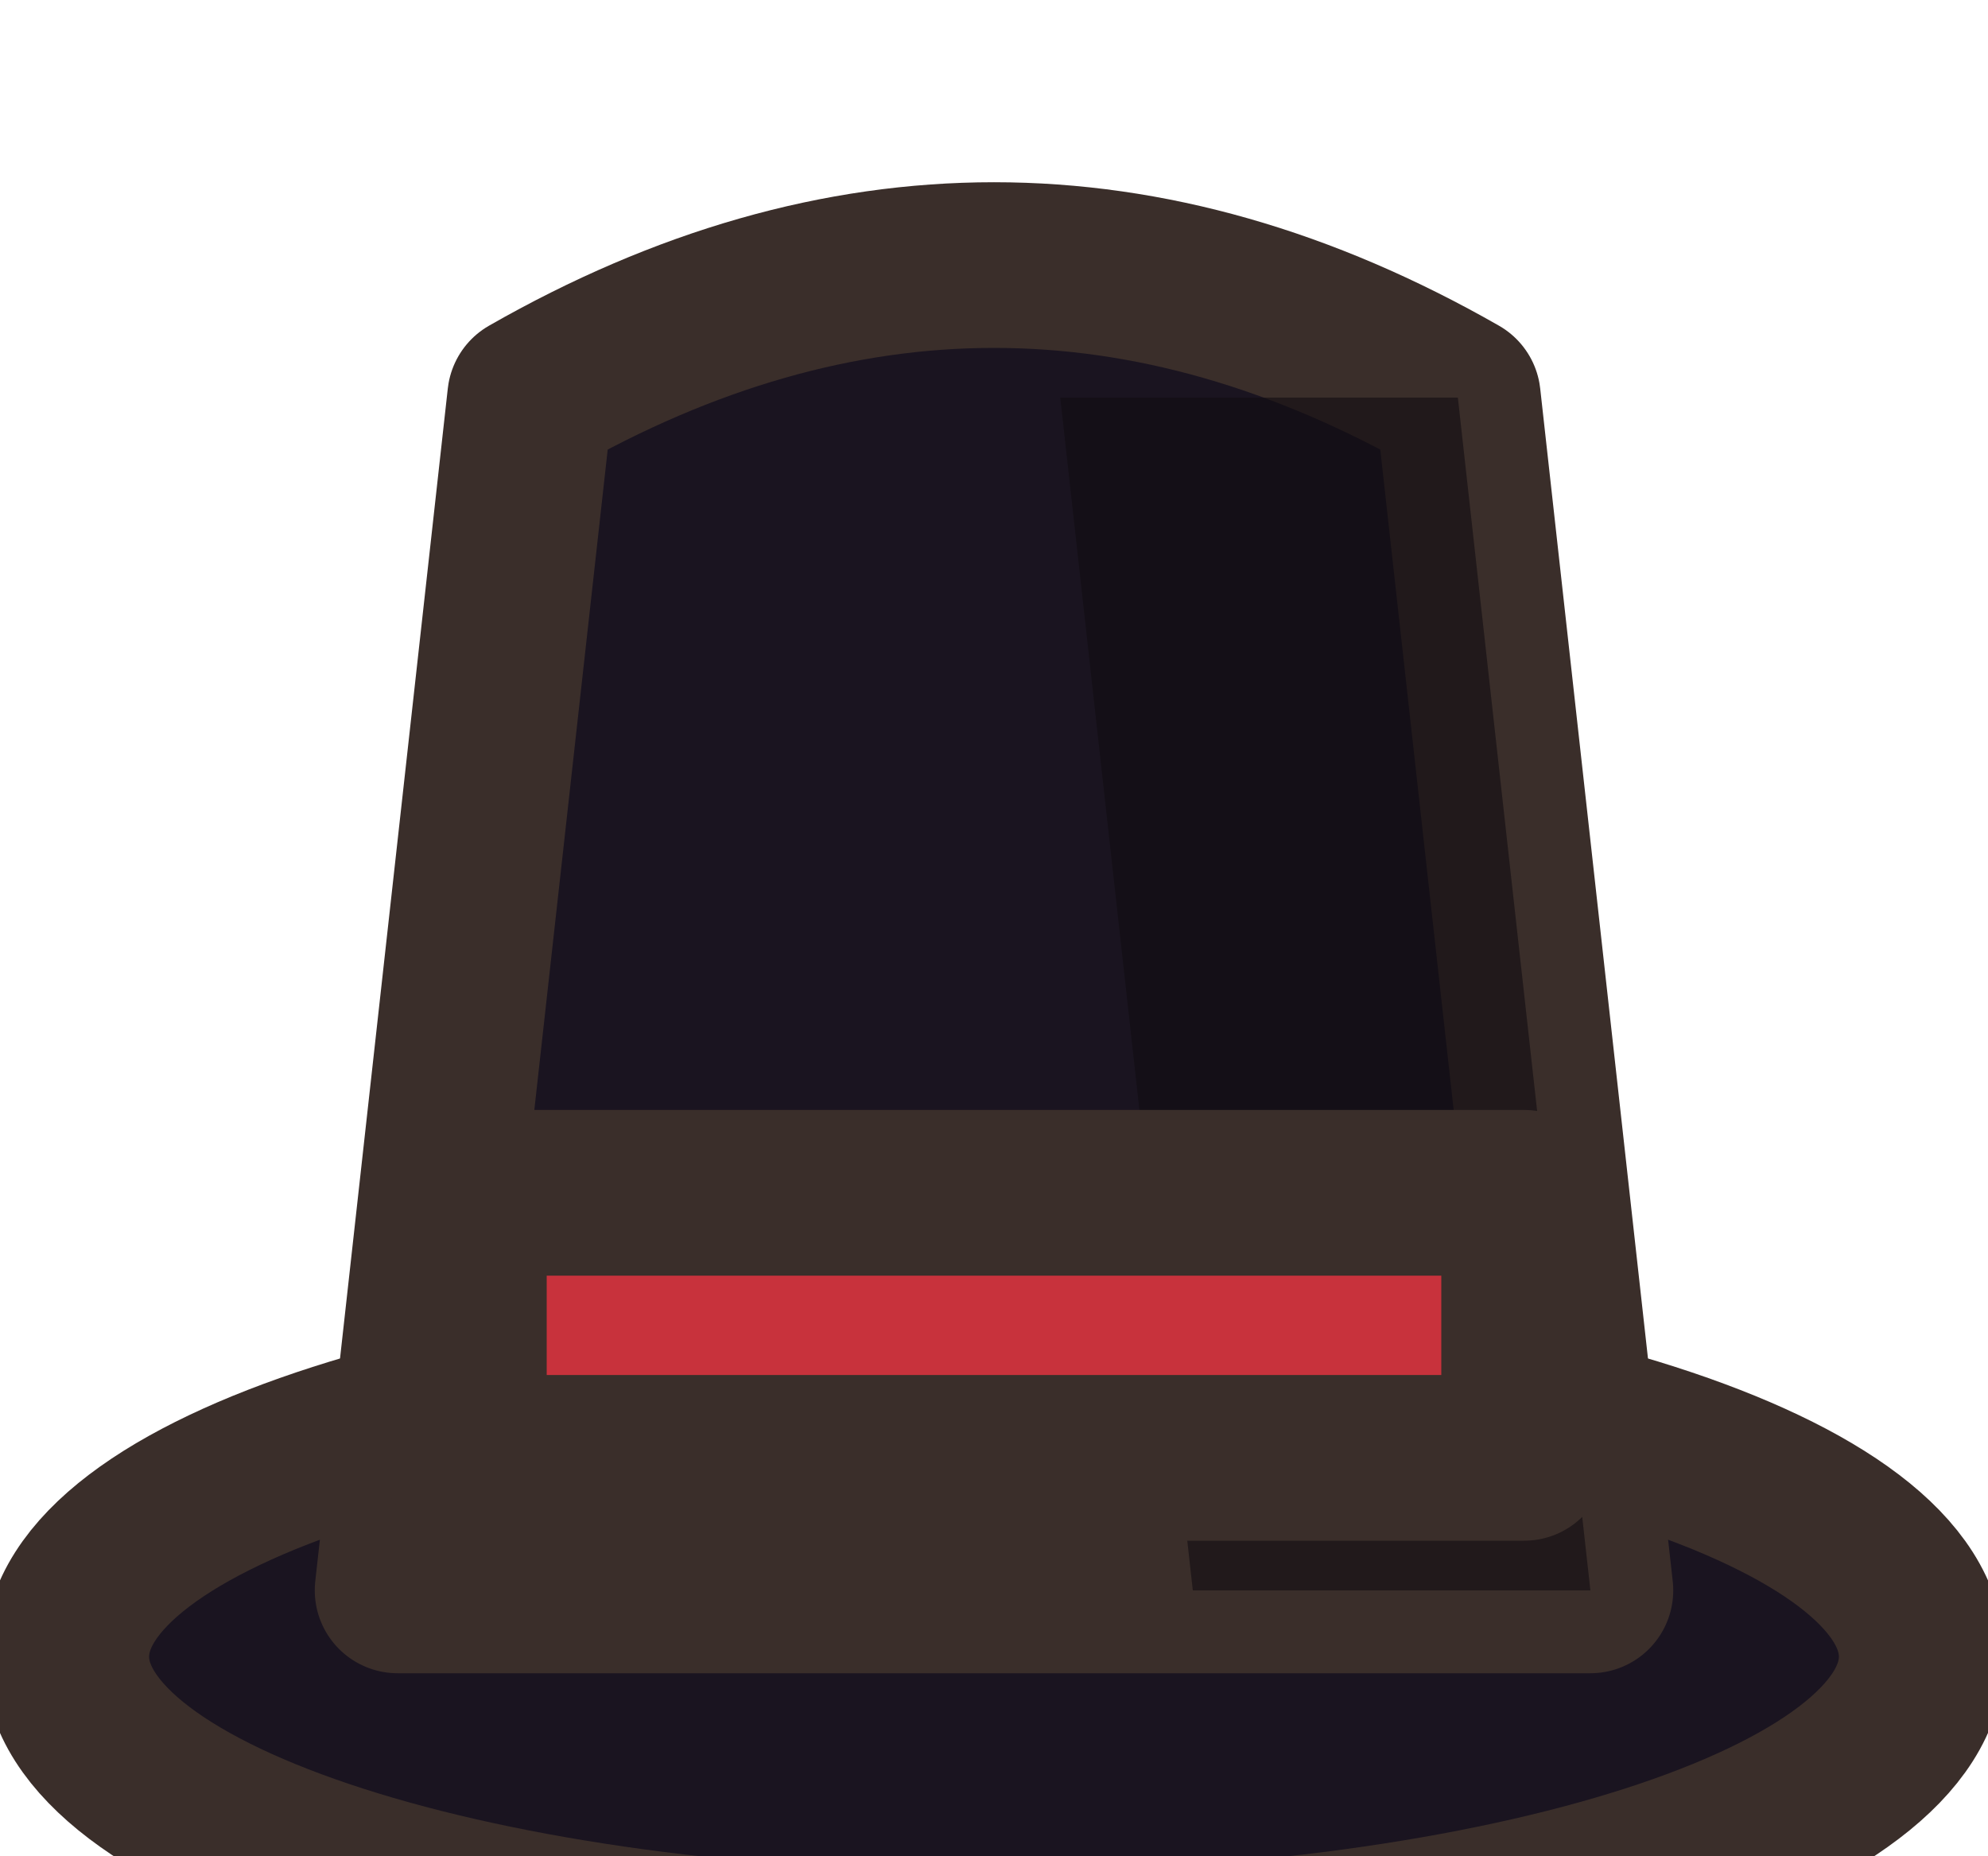
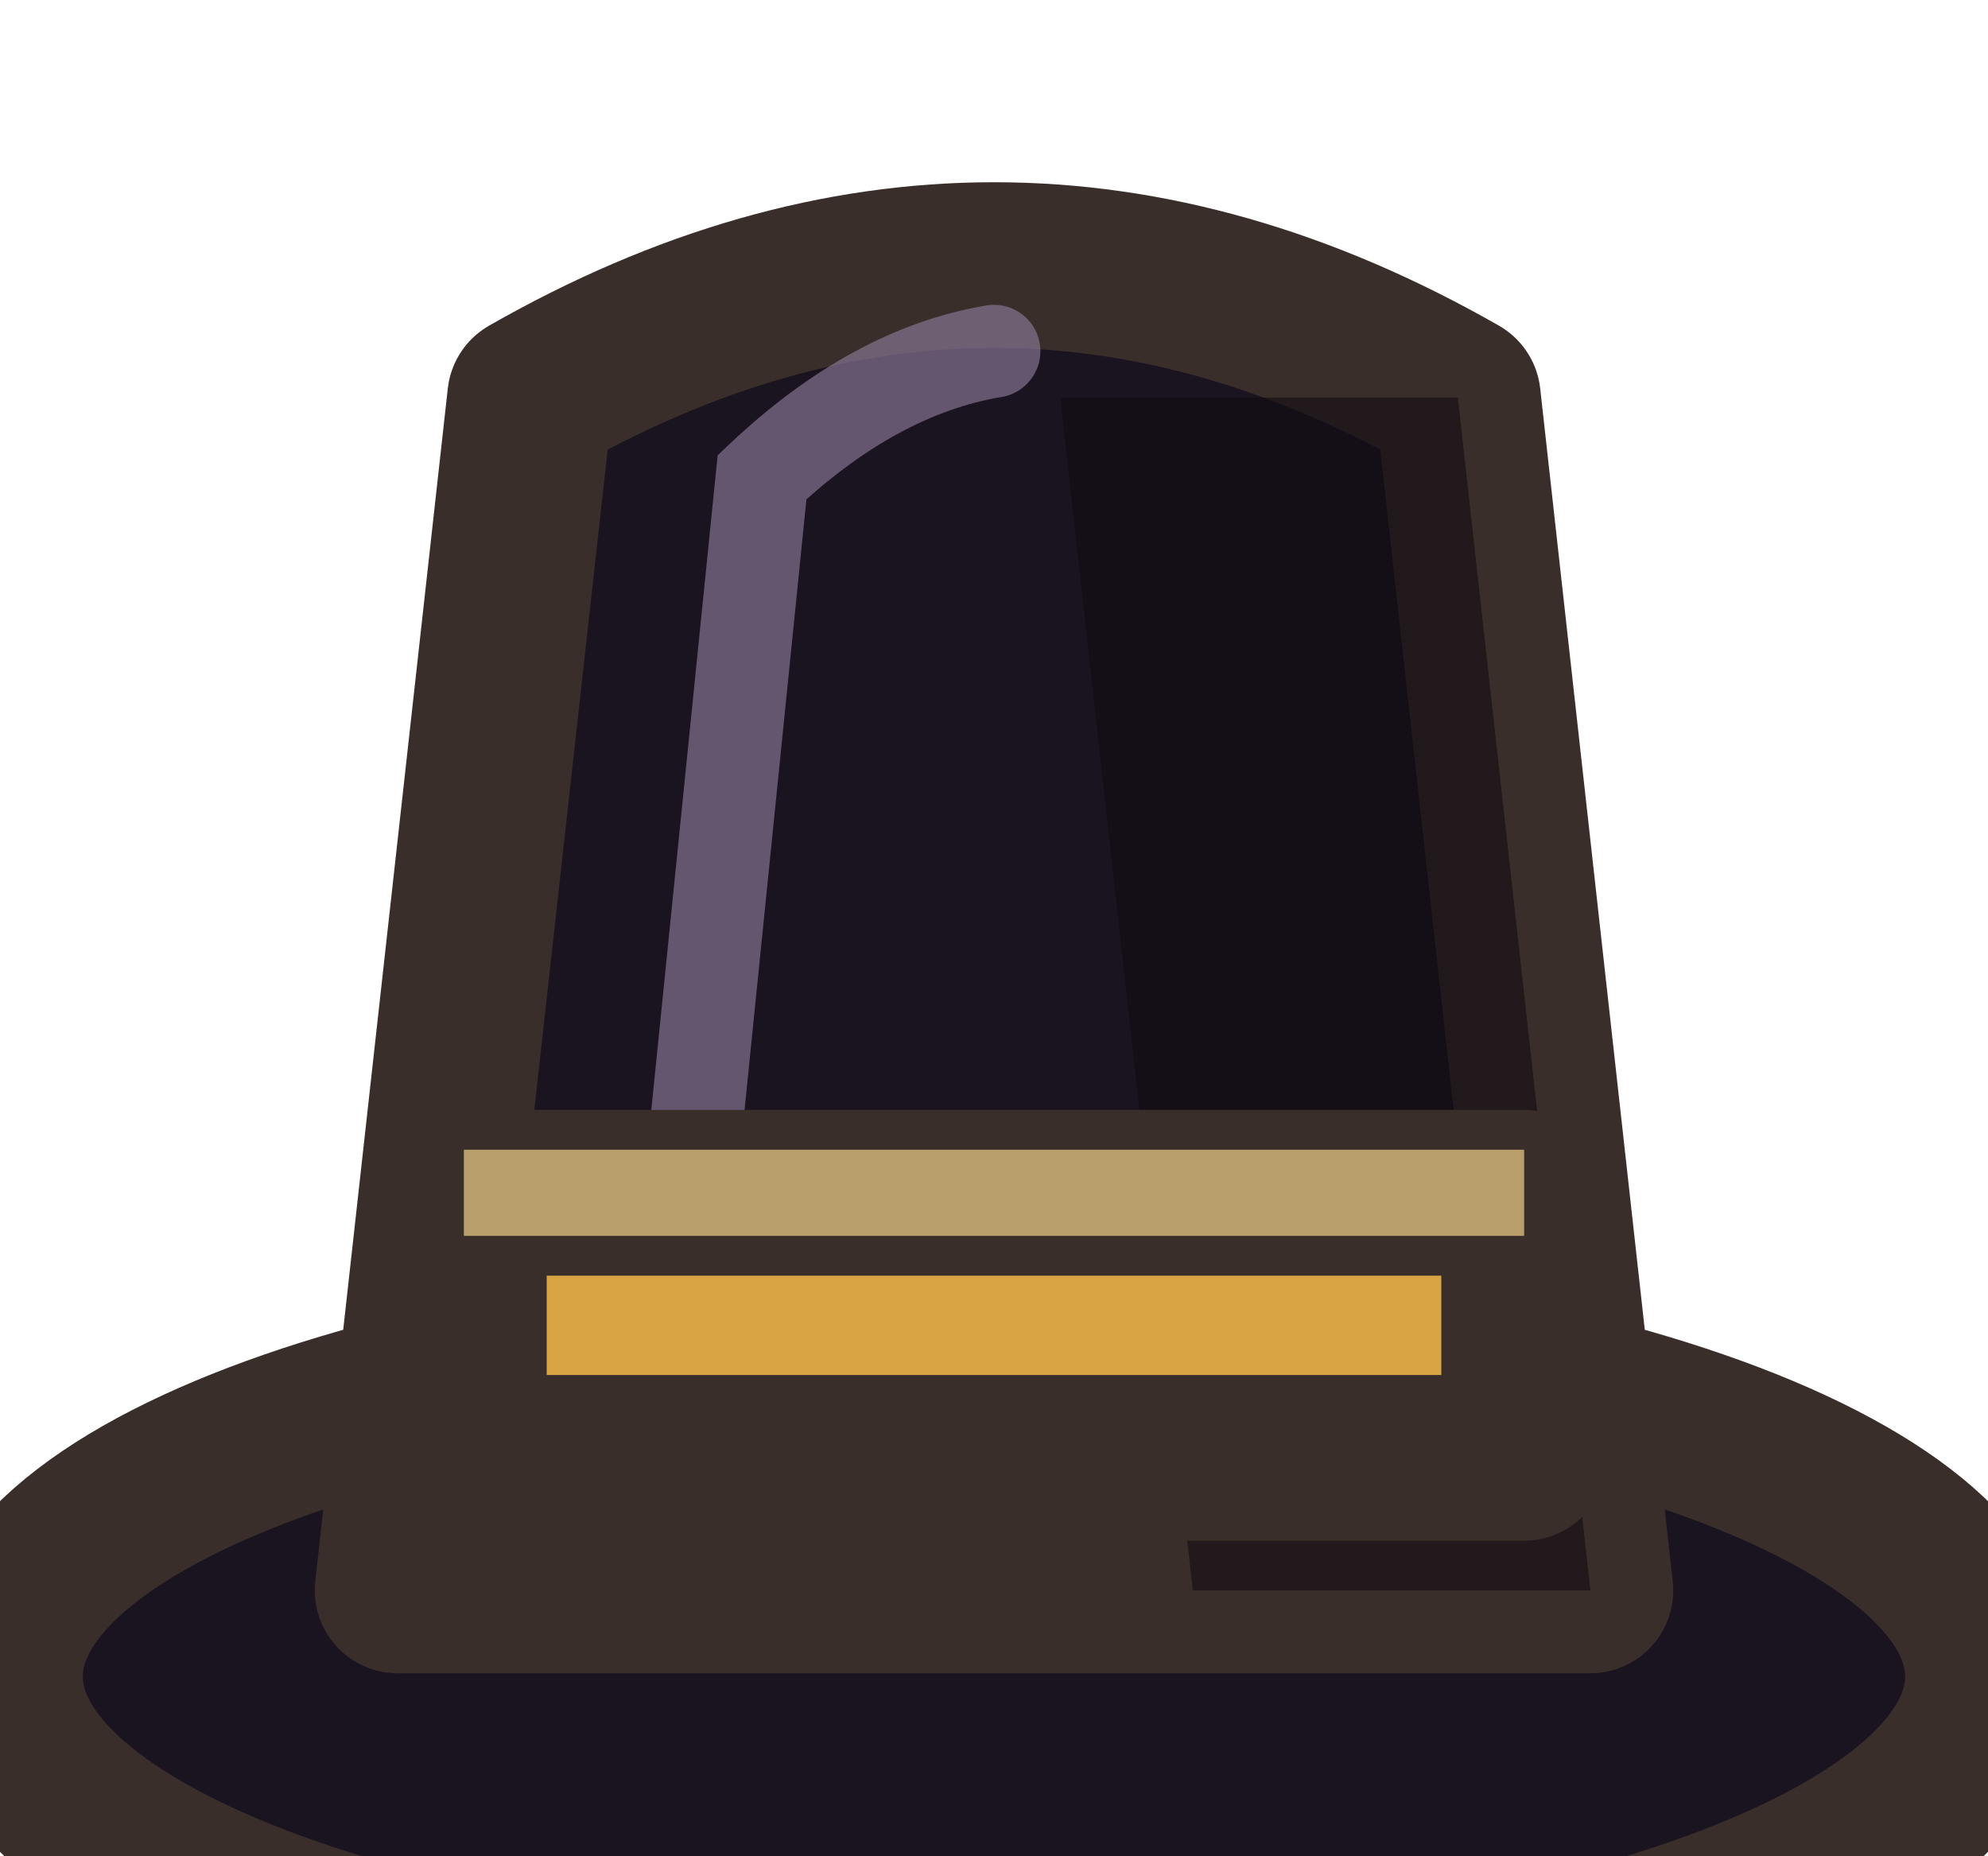
<svg xmlns="http://www.w3.org/2000/svg" width="30" height="28" viewBox="0 0 30 28">
-   <ellipse cx="15" cy="25" rx="14" ry="4.5" fill="#1A1420" stroke="#3A2E2A" stroke-width="2.5" stroke-linejoin="round" />
+   <ellipse cx="15" cy="25.3" rx="15" ry="5.2" fill="#1A1420" stroke="#3A2E2A" stroke-width="2.5" stroke-linejoin="round" />
  <path d="M6,24 L8,6 Q15,2 22,6 L24,24 Z" fill="#1A1420" stroke="#3A2E2A" stroke-width="2.5" stroke-linejoin="round" />
  <path d="M16,6 L22,6 L24,24 L18,24 Z" fill="#100C10" opacity="0.6" />
-   <path d="M7,18 L23,18 L23,22 L7,22 Z" fill="#C8323C" stroke="#3A2E2A" stroke-width="2.5" stroke-linejoin="round" />
+   <path d="M10,22 L11.5,7.2 Q13.2,5.6 15,5.3" fill="none" stroke="#8C7A99" stroke-width="1.4" opacity="0.65" stroke-linecap="round" />
+   <path d="M7,18 L23,18 L23,22 L7,22 Z" fill="#D9A544" stroke="#3A2E2A" stroke-width="2.5" stroke-linejoin="round" />
+   <path d="M7,18 L23,18" stroke="#F0CE86" stroke-width="1.3" opacity="0.7" />
</svg>
